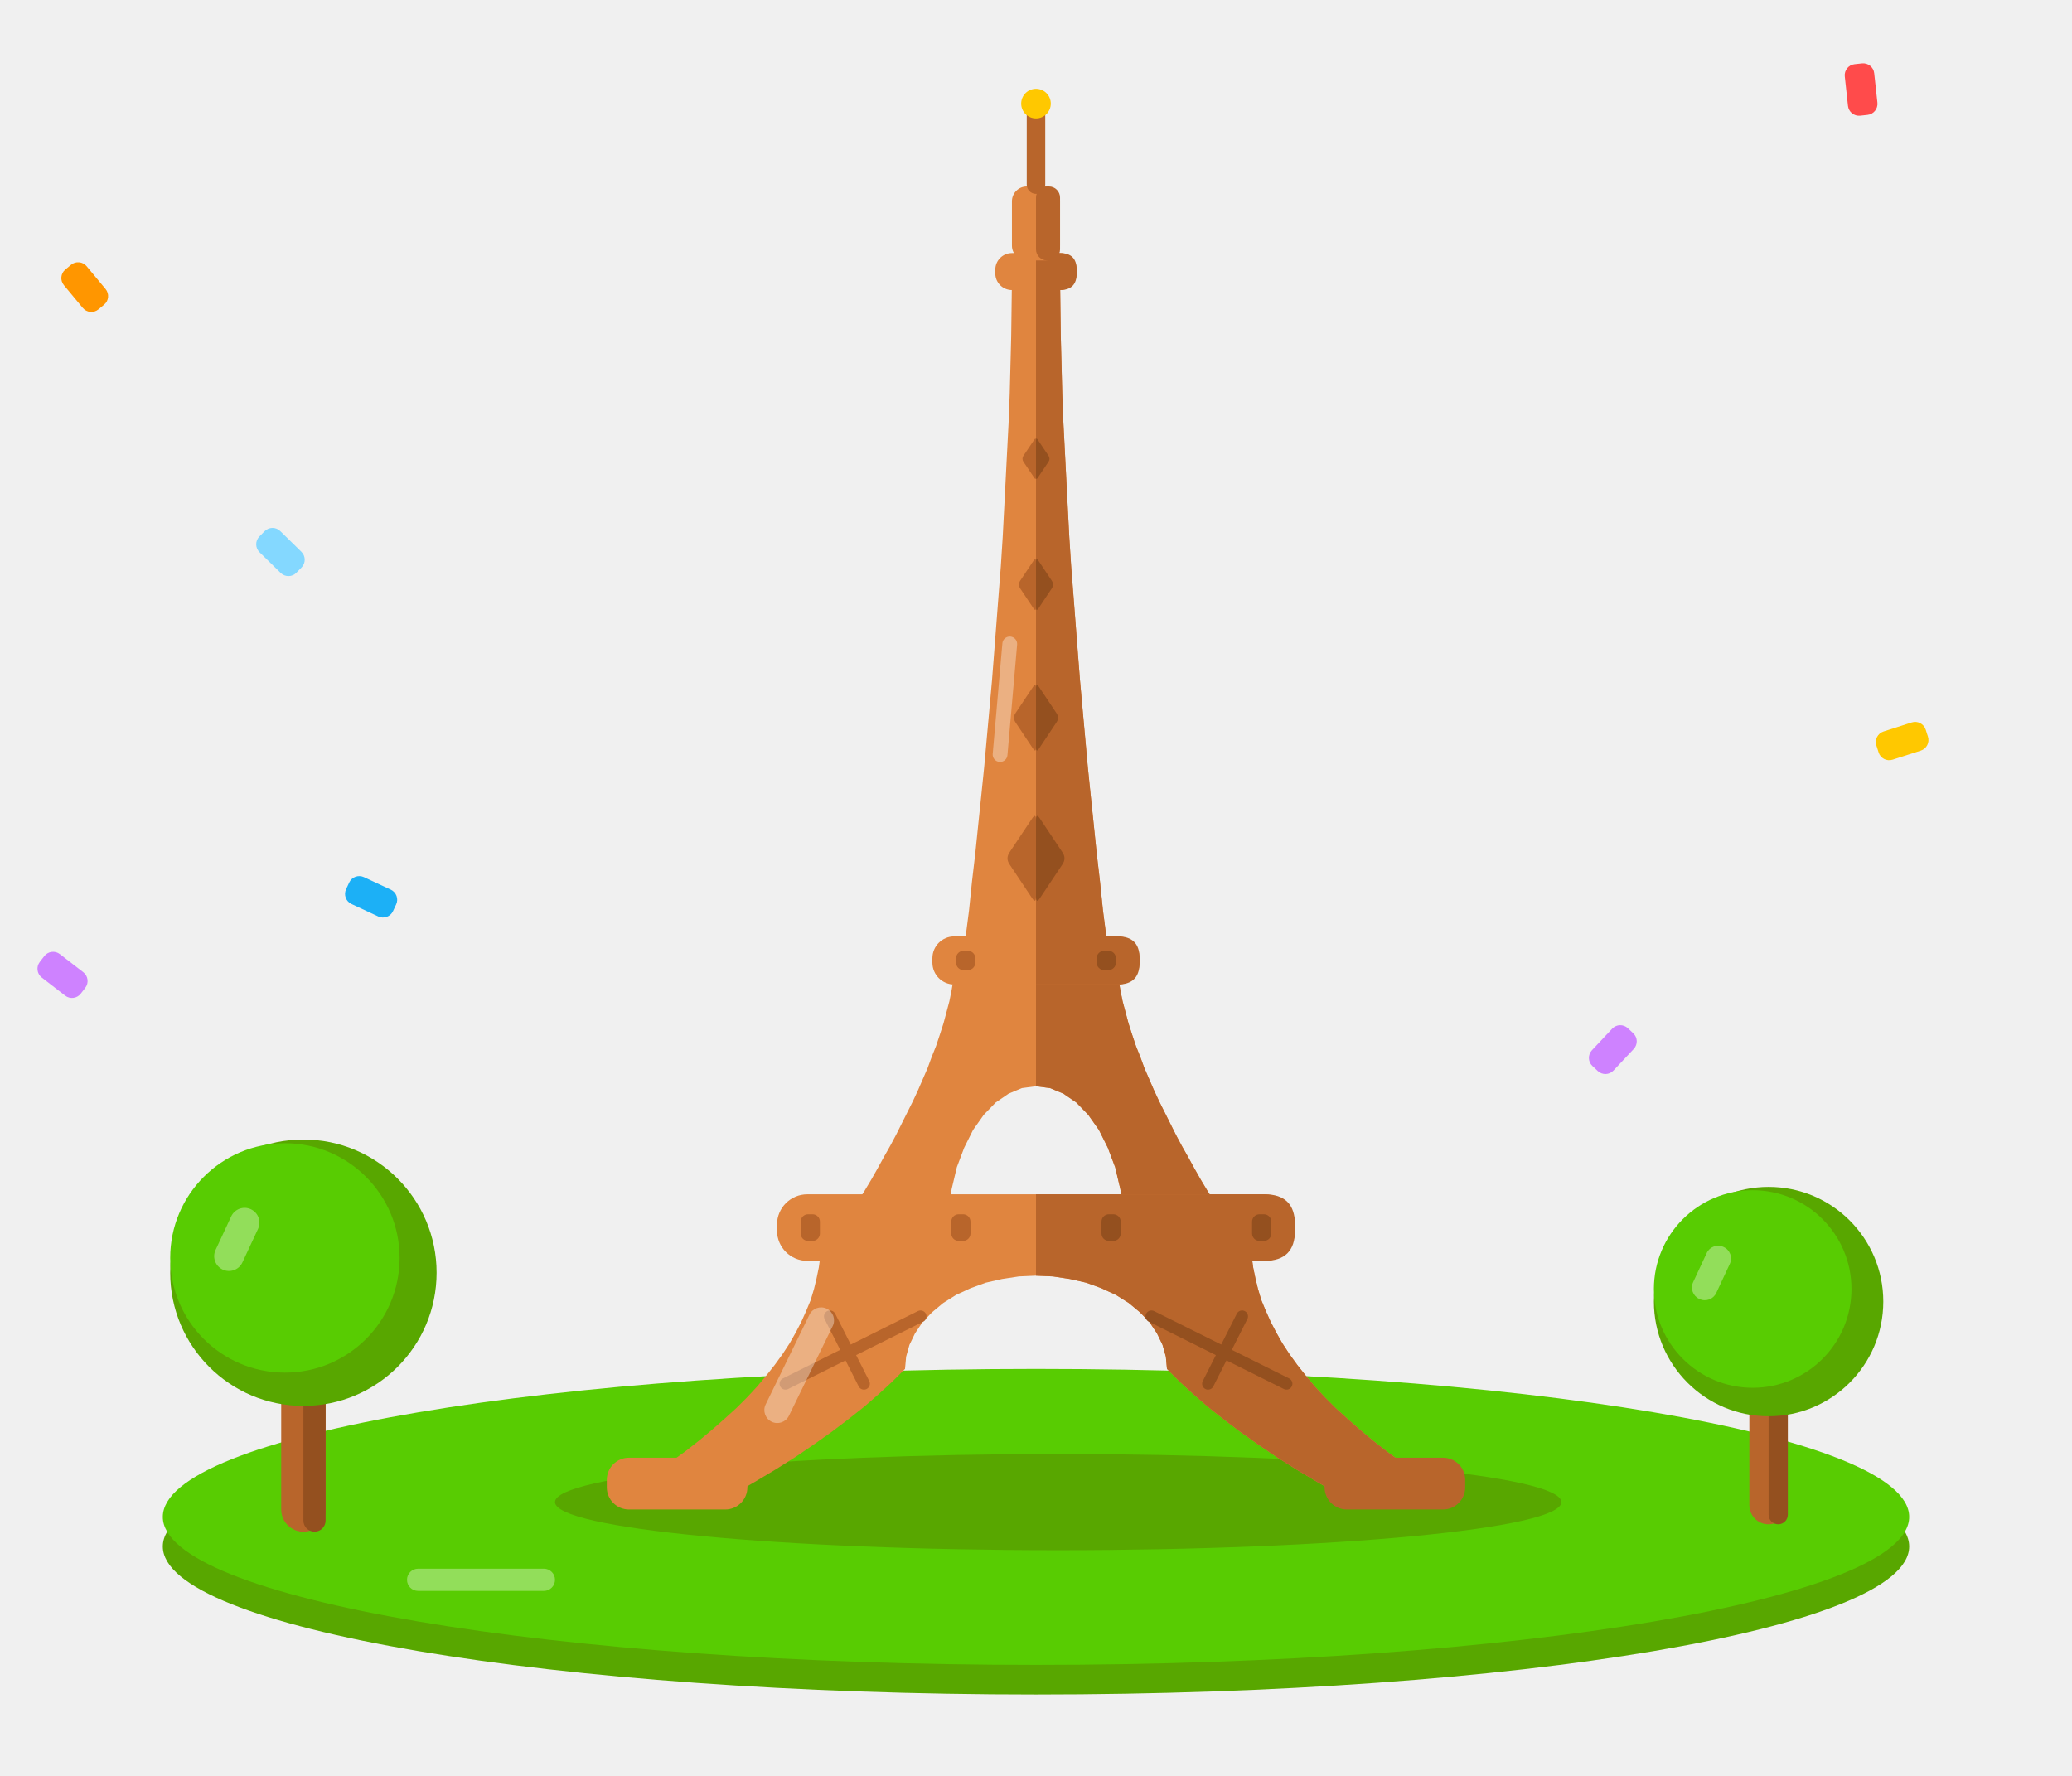
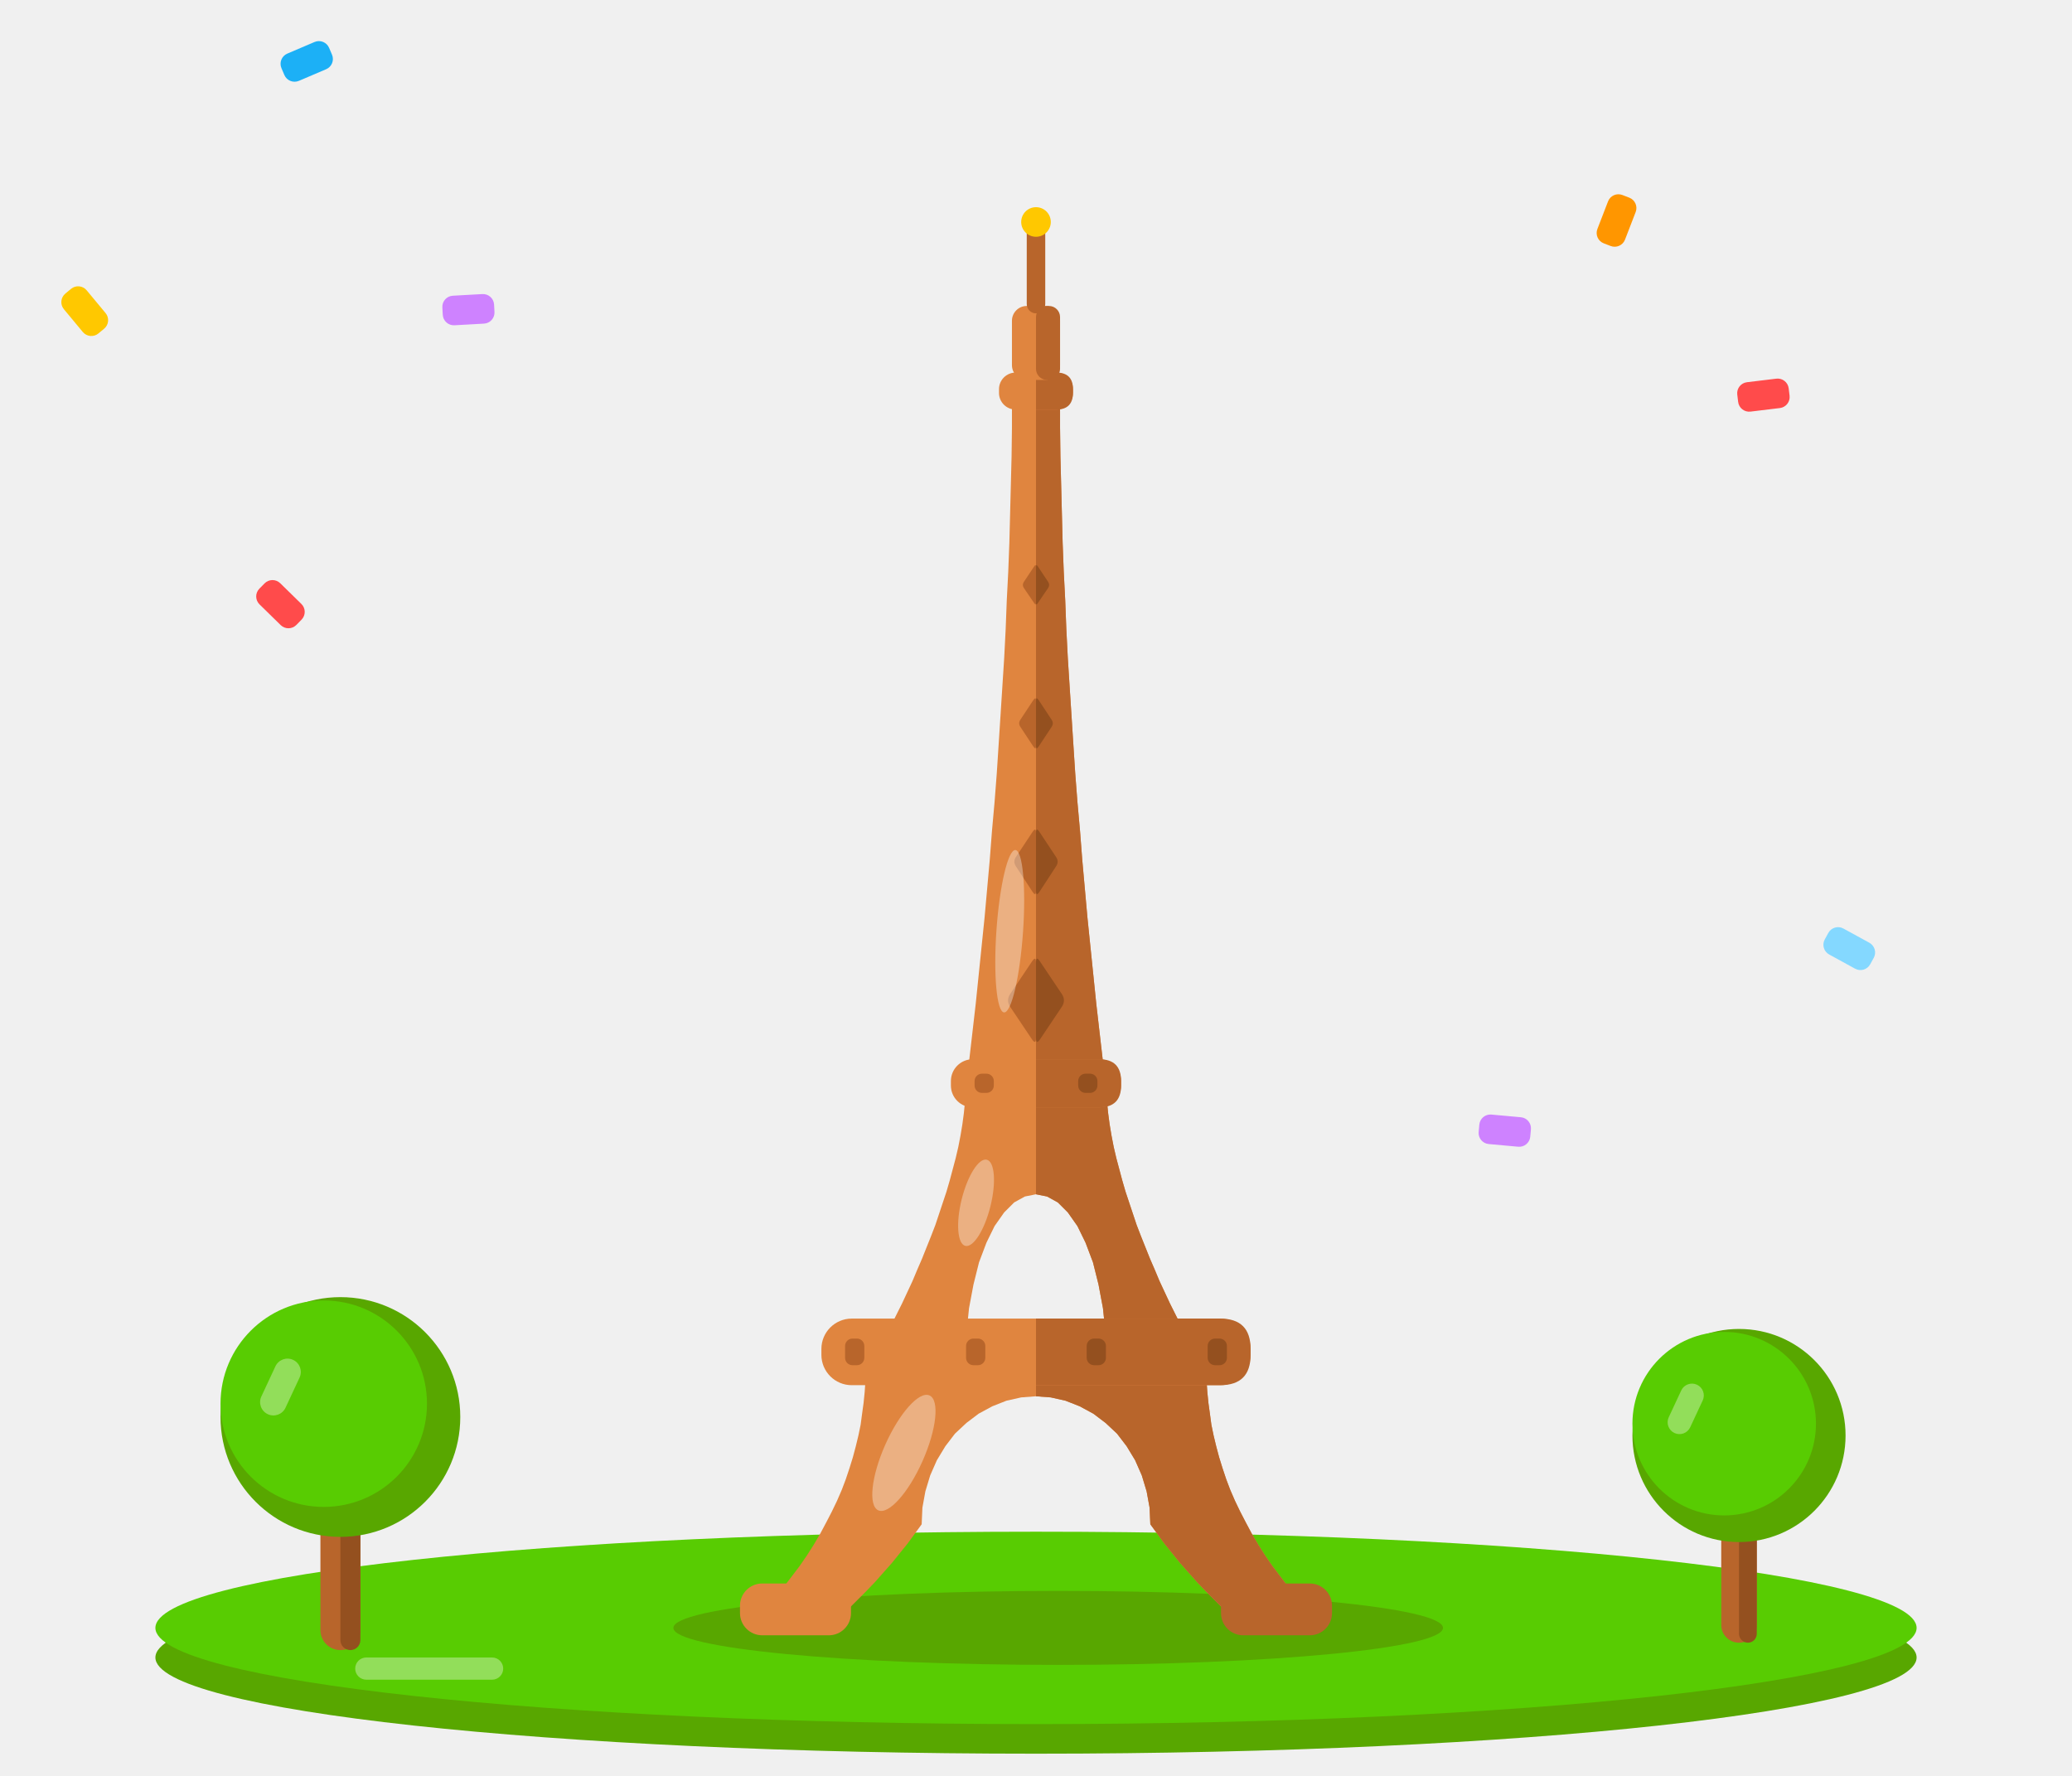
<svg xmlns="http://www.w3.org/2000/svg" viewBox="0 0 560 480" width="560" height="480">
-   <ellipse cx="280" cy="418" rx="236" ry="40" fill="#58A700" />
-   <ellipse cx="280" cy="410" rx="236" ry="40" fill="#58CC02" />
-   <rect x="110" y="424" width="40" height="6" rx="3" fill="#FFFFFF" opacity=".35" />
-   <rect x="76" y="370" width="12" height="44" rx="6" fill="#B8652B" />
-   <rect x="82" y="370" width="6" height="44" rx="3" fill="#94501F" />
-   <circle cx="82" cy="344" r="36" fill="#58A700" />
-   <circle cx="77" cy="340" r="31" fill="#58CC02" />
-   <rect x="60" y="326" width="8" height="18" rx="4" fill="#FFFFFF" transform="rotate(25 64 335)" opacity=".35" />
-   <rect x="472.8" y="374.2" width="10.3" height="37.8" rx="5.2" fill="#B8652B" />
-   <rect x="478" y="374.2" width="5.2" height="37.8" rx="2.6" fill="#94501F" />
-   <circle cx="478" cy="351.8" r="31" fill="#58A700" />
-   <circle cx="473.7" cy="348.4" r="26.7" fill="#58CC02" />
-   <rect x="459.1" y="336.3" width="6.9" height="15.5" rx="3.4" fill="#FFFFFF" transform="rotate(25 462.5 344.1)" opacity=".35" />
-   <ellipse cx="286" cy="406" rx="136" ry="13" fill="#58A700" />
-   <path d="M168 404L172.6 401.1L177 398.1L181.2 395.2L185.2 392.3L188.9 389.4L192.5 386.4L195.8 383.5L199 380.6L201.9 377.7L204.6 374.8L207.1 371.8L209.4 368.9L211.5 366L213.4 363.1L215.1 360.1L216.6 357.2L217.9 354.3L219.1 351.4L220 348.4L220.7 345.5L221.3 342.6L221.7 339.7L221.9 336.7L222 333.8L338 333.8L338.1 336.7L338.3 339.7L338.7 342.6L339.3 345.5L340 348.4L340.9 351.4L342.1 354.3L343.4 357.2L344.9 360.1L346.6 363.1L348.5 366L350.6 368.9L352.9 371.8L355.4 374.8L358.1 377.7L361 380.6L364.2 383.5L367.5 386.4L371.1 389.4L374.8 392.3L378.8 395.2L383 398.1L387.4 401.1L392 404L362 404L356.1 400.6L350.4 397.2L345 393.8L340 390.4L335.2 387L330.7 383.6L326.4 380.2L322.5 376.8L318.8 373.4L315.4 370L315.1 366.7L314.2 363.5L312.7 360.4L310.7 357.4L308.1 354.7L305.1 352.2L301.6 350L297.7 348.2L293.6 346.7L289.2 345.7L284.6 345L280 344.8L275.4 345L270.8 345.7L266.4 346.7L262.3 348.2L258.4 350L254.9 352.2L251.9 354.7L249.3 357.4L247.3 360.4L245.8 363.5L244.9 366.7L244.6 370L241.2 373.4L237.5 376.8L233.6 380.2L229.3 383.6L224.8 387L220 390.4L215 393.8L209.6 397.2L203.9 400.6L198 404Z" fill="#E0853F" />
-   <path d="M280 333.8L338 333.8L338.1 336.7L338.3 339.7L338.7 342.6L339.3 345.5L340 348.4L340.9 351.4L342.1 354.3L343.4 357.2L344.9 360.1L346.6 363.1L348.5 366L350.6 368.9L352.9 371.8L355.4 374.8L358.1 377.7L361 380.6L364.2 383.5L367.5 386.4L371.1 389.4L374.8 392.3L378.8 395.2L383 398.1L387.4 401.1L392 404L362 404L356.1 400.6L350.4 397.2L345 393.8L340 390.4L335.2 387L330.7 383.6L326.4 380.2L322.5 376.8L318.8 373.4L315.4 370L315.1 366.7L314.2 363.5L312.7 360.4L310.7 357.4L308.1 354.7L305.1 352.2L301.6 350L297.7 348.2L293.6 346.7L289.2 345.7L284.6 345L280 344.8L280 344.8Z" fill="#B8652B" />
-   <path d="M226 333.8L228 330.8L229.9 327.8L231.8 324.8L233.7 321.8L235.5 318.8L237.2 315.8L238.9 312.7L240.6 309.7L242.2 306.7L243.7 303.7L245.2 300.7L246.7 297.7L248.1 294.7L249.4 291.7L250.7 288.7L251.8 285.7L253 282.7L254 279.7L255 276.6L255.8 273.6L256.6 270.6L257.2 267.6L257.7 264.6L258 261.6L302 261.6L302.3 264.6L302.8 267.6L303.4 270.6L304.2 273.6L305 276.6L306 279.7L307 282.7L308.2 285.7L309.3 288.7L310.6 291.7L311.9 294.7L313.3 297.7L314.8 300.7L316.3 303.7L317.8 306.7L319.4 309.7L321.1 312.7L322.8 315.8L324.5 318.8L326.3 321.8L328.2 324.8L330.1 327.8L332 330.8L334 333.8L304 333.8L303.7 327.5L302.8 321.4L301.4 315.5L299.4 310.2L297 305.4L294.1 301.3L290.9 298L287.4 295.6L283.8 294.1L280 293.6L276.2 294.1L272.6 295.6L269.1 298L265.9 301.3L263 305.4L260.6 310.2L258.6 315.5L257.2 321.4L256.3 327.5L256 333.8Z" fill="#E0853F" />
-   <path d="M280 261.6L302 261.6L302.3 264.6L302.8 267.6L303.4 270.6L304.2 273.6L305 276.6L306 279.7L307 282.7L308.2 285.7L309.3 288.7L310.6 291.7L311.9 294.7L313.3 297.7L314.8 300.7L316.3 303.7L317.8 306.7L319.4 309.7L321.1 312.7L322.8 315.8L324.5 318.8L326.3 321.8L328.2 324.8L330.1 327.8L332 330.8L334 333.8L304 333.8L303.7 327.5L302.8 321.4L301.4 315.5L299.4 310.2L297 305.4L294.1 301.3L290.9 298L287.4 295.6L283.8 294.1L280 293.6L280 293.6Z" fill="#B8652B" />
-   <path d="M260 261.6L260.9 253.8L261.9 246.1L262.7 238.3L263.6 230.6L264.4 222.8L265.2 215.1L266 207.3L266.7 199.5L267.4 191.8L268.1 184L268.7 176.3L269.3 168.5L269.9 160.7L270.5 153L271 145.2L271.4 137.5L271.8 129.7L272.2 121.9L272.6 114.2L272.9 106.4L273.1 98.7L273.3 90.9L273.4 83.2L273.5 75.4L286.5 75.4L286.6 83.2L286.7 90.9L286.9 98.7L287.1 106.4L287.4 114.2L287.8 121.9L288.2 129.7L288.6 137.5L289 145.2L289.5 153L290.1 160.7L290.7 168.5L291.3 176.3L291.9 184L292.6 191.8L293.3 199.5L294 207.3L294.8 215.1L295.6 222.8L296.4 230.6L297.3 238.3L298.1 246.1L299.1 253.8L300 261.6Z" fill="#E0853F" />
-   <path d="M280 261.6L280 75.4L286.5 75.4L286.6 83.2L286.7 90.9L286.9 98.7L287.1 106.4L287.4 114.2L287.8 121.9L288.2 129.7L288.6 137.5L289 145.2L289.5 153L290.1 160.7L290.7 168.5L291.3 176.3L291.9 184L292.6 191.8L293.3 199.5L294 207.3L294.8 215.1L295.6 222.8L296.4 230.6L297.3 238.3L298.1 246.1L299.1 253.8L300 261.6Z" fill="#B8652B" />
-   <path d="M272.9 233.7Q271.7 232 272.9 230.3L278.9 221.3Q280 219.6 280 221.7L280 242.3Q280 244.4 278.9 242.7Z" fill="#B8652B" />
-   <path d="M280 221.7Q280 219.6 281.1 221.3L287.1 230.3Q288.3 232 287.1 233.7L281.1 242.7Q280 244.4 280 242.3Z" fill="#94501F" />
-   <path d="M274.5 195.3Q273.6 194 274.5 192.7L279.1 185.8Q280 184.4 280 186L280 202Q280 203.6 279.1 202.2Z" fill="#B8652B" />
-   <path d="M280 186Q280 184.4 280.9 185.8L285.5 192.7Q286.4 194 285.5 195.3L280.9 202.2Q280 203.6 280 202Z" fill="#94501F" />
-   <path d="M275.7 159Q275.1 158 275.7 157L279.3 151.6Q280 150.6 280 151.8L280 164.2Q280 165.4 279.3 164.4Z" fill="#B8652B" />
-   <path d="M280 151.8Q280 150.6 280.7 151.6L284.3 157Q284.9 158 284.3 159L280.7 164.4Q280 165.4 280 164.2Z" fill="#94501F" />
-   <path d="M276.6 124.8Q276.1 124 276.6 123.2L279.5 118.9Q280 118.1 280 119.1L280 128.9Q280 129.9 279.5 129.1Z" fill="#B8652B" />
-   <path d="M280 119.1Q280 118.1 280.5 118.9L283.4 123.2Q283.9 124 283.4 124.8L280.5 129.1Q280 129.9 280 128.9Z" fill="#94501F" />
-   <path d="M224.3 355.8L233.5 374" fill="none" stroke="#B8652B" stroke-width="3.2" stroke-linecap="round" stroke-linejoin="round" />
-   <path d="M248.8 355.8L212.3 374" fill="none" stroke="#B8652B" stroke-width="3.2" stroke-linecap="round" stroke-linejoin="round" />
-   <path d="M311.2 355.8L347.7 374" fill="none" stroke="#94501F" stroke-width="3.2" stroke-linecap="round" stroke-linejoin="round" />
-   <path d="M335.7 355.8L326.5 374" fill="none" stroke="#94501F" stroke-width="3.2" stroke-linecap="round" stroke-linejoin="round" />
-   <rect x="210" y="322.8" width="140" height="18" rx="8.2" fill="#E0853F" />
-   <path d="M280 322.8L341.8 322.8Q350 322.8 350 331L350 332.6Q350 340.8 341.8 340.8L280 340.8Z" fill="#B8652B" />
-   <rect x="216.4" y="328.2" width="5.2" height="7.2" rx="2" fill="#B8652B" />
-   <rect x="257.1" y="328.2" width="5.2" height="7.2" rx="2" fill="#B8652B" />
-   <rect x="297.7" y="328.2" width="5.2" height="7.2" rx="2" fill="#94501F" />
-   <rect x="338.4" y="328.2" width="5.2" height="7.2" rx="2" fill="#94501F" />
-   <rect x="252" y="253.1" width="56" height="13" rx="5.9" fill="#E0853F" />
-   <path d="M280 253.1L302.1 253.1Q308 253.1 308 259L308 260.2Q308 266.1 302.1 266.1L280 266.1Z" fill="#B8652B" />
-   <rect x="258.4" y="257" width="5.2" height="5.2" rx="2" fill="#B8652B" />
-   <rect x="296.4" y="257" width="5.2" height="5.2" rx="2" fill="#94501F" />
-   <rect x="269" y="68.4" width="22" height="10" rx="4.5" fill="#E0853F" />
-   <path d="M280 68.4L286.5 68.4Q291 68.4 291 72.9L291 73.9Q291 78.4 286.5 78.4L280 78.4Z" fill="#B8652B" />
-   <rect x="273.5" y="50.4" width="13" height="20" rx="4" fill="#E0853F" />
-   <rect x="280" y="50.4" width="6.5" height="20" rx="3" fill="#B8652B" />
-   <rect x="277.5" y="28" width="5" height="24.4" rx="2.5" fill="#B8652B" />
-   <circle cx="280" cy="28" r="4" fill="#FFC800" />
-   <rect x="164" y="394" width="38" height="14" rx="6" fill="#E0853F" />
-   <rect x="358" y="394" width="38" height="14" rx="6" fill="#B8652B" />
-   <rect x="212.5" y="352" width="7" height="34" rx="3.5" fill="#FFFFFF" transform="rotate(26 216 369)" opacity=".35" />
-   <rect x="269.6" y="172" width="4" height="34" rx="2" fill="#FFFFFF" transform="rotate(5 271.6 189)" opacity=".35" />
-   <rect x="428.9" y="279.7" width="14" height="8" rx="3" fill="#CE82FF" transform="rotate(133.2 435.9 283.7)" />
-   <rect x="496" y="20.2" width="14" height="8" rx="3" fill="#FF4B4B" transform="rotate(83.8 503 24.2)" />
-   <rect x="507.1" y="196.3" width="14" height="8" rx="3" fill="#FFC800" transform="rotate(162.2 514.1 200.3)" />
-   <rect x="68.8" y="145.2" width="14" height="8" rx="3" fill="#84D8FF" transform="rotate(44.4 75.8 149.2)" />
-   <rect x="15.9" y="73.6" width="14" height="8" rx="3" fill="#FF9600" transform="rotate(50.3 22.9 77.6)" />
-   <rect x="93.3" y="238.4" width="14" height="8" rx="3" fill="#1CB0F6" transform="rotate(25 100.3 242.4)" />
-   <rect x="9.9" y="259.5" width="14" height="8" rx="3" fill="#CE82FF" transform="rotate(37.7 16.9 263.5)" />
+   <ellipse cx="280" cy="448" rx="238" ry="26" fill="#58A700" />
+   <ellipse cx="280" cy="440" rx="238" ry="26" fill="#58CC02" />
+   <rect x="96" y="448" width="40" height="6" rx="3" fill="#FFFFFF" opacity=".35" />
+   <rect x="86.6" y="406.4" width="10.8" height="39.6" rx="5.4" fill="#B8652B" />
+   <rect x="92" y="406.4" width="5.4" height="39.6" rx="2.7" fill="#94501F" />
+   <circle cx="92" cy="383" r="32.4" fill="#58A700" />
+   <circle cx="87.5" cy="379.4" r="27.9" fill="#58CC02" />
+   <rect x="72.2" y="366.8" width="7.2" height="16.2" rx="3.6" fill="#FFFFFF" transform="rotate(25 75.8 374.9)" opacity=".35" />
+   <rect x="465.2" y="408.8" width="9.6" height="35.2" rx="4.8" fill="#B8652B" />
+   <rect x="470" y="408.8" width="4.8" height="35.2" rx="2.4" fill="#94501F" />
+   <circle cx="470" cy="388" r="28.8" fill="#58A700" />
+   <circle cx="466" cy="384.8" r="24.8" fill="#58CC02" />
+   <rect x="452.4" y="373.6" width="6.4" height="14.4" rx="3.2" fill="#FFFFFF" transform="rotate(25 455.6 380.8)" opacity=".35" />
+   <ellipse cx="286" cy="440" rx="104" ry="10" fill="#58A700" />
+   <path d="M204 438L206.7 435.1L209.2 432.1L211.6 429.2L213.9 426.2L216.1 423.3L218.1 420.4L220 417.4L221.7 414.5L223.3 411.5L224.8 408.6L226.2 405.7L227.5 402.7L228.6 399.8L229.6 396.8L230.5 393.9L231.3 390.9L232 388L232.6 385.1L233 382.1L233.4 379.2L233.7 376.2L233.9 373.3L234 370.4L234 367.4L326 367.4L326 370.4L326.1 373.3L326.3 376.2L326.6 379.2L327 382.1L327.4 385.1L328 388L328.7 390.9L329.5 393.9L330.4 396.8L331.4 399.8L332.5 402.7L333.8 405.7L335.2 408.6L336.7 411.5L338.3 414.5L340 417.4L341.9 420.4L343.9 423.3L346.1 426.2L348.4 429.2L350.8 432.1L353.3 435.1L356 438L334 438L331.2 435.4L328.6 432.8L326 430.2L323.5 427.6L321.2 425L318.9 422.4L316.8 419.8L314.7 417.2L312.8 414.6L310.9 412L310.7 407.5L309.9 403.1L308.6 398.8L306.8 394.7L304.5 390.9L301.9 387.5L298.8 384.6L295.5 382.1L291.8 380.1L288 378.6L284 377.7L280 377.4L276 377.7L272 378.6L268.2 380.1L264.5 382.1L261.2 384.6L258.1 387.5L255.5 390.9L253.2 394.7L251.4 398.8L250.1 403.1L249.3 407.5L249.1 412L247.2 414.6L245.3 417.2L243.2 419.8L241.1 422.4L238.8 425L236.5 427.6L234 430.2L231.4 432.8L228.8 435.4L226 438Z" fill="#E0853F" />
+   <path d="M280 367.4L326 367.4L326 370.4L326.1 373.3L326.3 376.2L326.6 379.2L327 382.1L327.4 385.1L328 388L328.7 390.9L329.5 393.9L330.4 396.8L331.4 399.8L332.5 402.7L333.8 405.7L335.2 408.6L336.7 411.5L338.3 414.5L340 417.4L341.9 420.4L343.9 423.3L346.1 426.2L348.4 429.2L350.8 432.1L353.3 435.1L356 438L334 438L331.2 435.4L328.6 432.8L326 430.2L323.5 427.6L321.2 425L318.9 422.4L316.8 419.8L314.7 417.2L312.8 414.6L310.9 412L310.7 407.5L309.9 403.1L308.6 398.8L306.8 394.7L304.5 390.9L301.9 387.5L298.8 384.6L295.5 382.1L291.8 380.1L288 378.6L284 377.7L280 377.4L280 377.4Z" fill="#B8652B" />
+   <path d="M236 367.4L237.6 364.4L239.2 361.4L240.8 358.3L242.3 355.3L243.8 352.3L245.2 349.3L246.6 346.3L247.9 343.2L249.2 340.2L250.4 337.2L251.6 334.2L252.8 331.1L253.8 328.1L254.8 325.1L255.8 322.1L256.7 319L257.5 316L258.3 313L259 310L259.6 306.9L260.1 303.9L260.5 300.9L260.8 297.9L261 294.8L299 294.8L299.2 297.9L299.5 300.9L299.9 303.9L300.4 306.9L301 310L301.7 313L302.5 316L303.3 319L304.2 322.1L305.2 325.1L306.2 328.1L307.2 331.1L308.4 334.2L309.6 337.2L310.8 340.2L312.1 343.2L313.4 346.3L314.8 349.3L316.2 352.3L317.7 355.3L319.2 358.3L320.8 361.4L322.4 364.4L324 367.4L299 367.4L298.8 360.4L298.1 353.6L296.9 347.2L295.4 341.2L293.4 335.9L291.2 331.4L288.6 327.7L285.9 325L283 323.4L280 322.8L277 323.4L274.1 325L271.4 327.7L268.8 331.4L266.6 335.9L264.6 341.2L263.1 347.2L261.9 353.6L261.2 360.4L261 367.4Z" fill="#E0853F" />
+   <path d="M280 294.8L299 294.8L299.2 297.9L299.5 300.9L299.9 303.9L300.4 306.9L301 310L301.7 313L302.5 316L303.3 319L304.2 322.1L305.2 325.1L306.2 328.1L307.2 331.1L308.4 334.2L309.6 337.2L310.8 340.2L312.1 343.2L313.4 346.3L314.8 349.3L316.2 352.3L317.7 355.3L319.2 358.3L320.8 361.4L322.4 364.4L324 367.4L299 367.4L298.8 360.4L298.1 353.6L296.9 347.2L295.4 341.2L293.4 335.9L291.2 331.4L288.6 327.7L285.9 325L283 323.4L280 322.8L280 322.8Z" fill="#B8652B" />
+   <path d="M261 294.8L261.9 287L262.8 279.2L263.7 271.4L264.5 263.6L265.3 255.8L266.1 248L266.8 240.2L267.5 232.4L268.1 224.6L268.8 216.8L269.4 209L269.9 201.3L270.4 193.5L270.9 185.7L271.4 177.9L271.8 170.1L272.1 162.3L272.5 154.5L272.8 146.7L273 138.9L273.2 131.1L273.4 123.3L273.5 115.5L273.5 107.7L286.5 107.7L286.5 115.5L286.6 123.3L286.8 131.1L287 138.9L287.2 146.7L287.5 154.5L287.9 162.3L288.2 170.1L288.6 177.9L289.1 185.7L289.6 193.5L290.1 201.3L290.6 209L291.2 216.8L291.9 224.6L292.5 232.4L293.2 240.2L293.9 248L294.7 255.8L295.5 263.6L296.3 271.4L297.2 279.2L298.1 287L299 294.8Z" fill="#E0853F" />
+   <path d="M280 294.8L280 107.7L286.5 107.7L286.5 115.5L286.6 123.3L286.8 131.1L287 138.9L287.2 146.7L287.5 154.5L287.9 162.3L288.2 170.1L288.6 177.9L289.1 185.7L289.6 193.5L290.1 201.3L290.6 209L291.2 216.8L291.9 224.6L292.5 232.4L293.2 240.2L293.9 248L294.7 255.8L295.5 263.6L296.3 271.4L297.2 279.2L298.1 287L299 294.8Z" fill="#B8652B" />
+   <path d="M273 272.1Q271.9 270.4 273 268.7L278.9 259.9Q280 258.2 280 260.2L280 280.5Q280 282.5 278.9 280.9Z" fill="#B8652B" />
+   <path d="M280 260.2Q280 258.2 281.1 259.9L287 268.7Q288.1 270.4 287 272.1L281.1 280.9Q280 282.5 280 280.5Z" fill="#94501F" />
+   <path d="M274.6 234.2Q273.7 232.9 274.6 231.6L279.1 224.8Q280 223.5 280 225.1L280 240.8Q280 242.4 279.1 241.1Z" fill="#B8652B" />
+   <path d="M280 225.1Q280 223.5 280.9 224.8L285.4 231.6Q286.3 232.9 285.4 234.2L280.9 241.1Q280 242.4 280 240.8Z" fill="#94501F" />
+   <path d="M275.8 196.5Q275.1 195.5 275.8 194.5L279.3 189.2Q280 188.2 280 189.4L280 201.6Q280 202.8 279.3 201.8Z" fill="#B8652B" />
+   <path d="M280 189.4Q280 188.2 280.7 189.2L284.2 194.5Q284.9 195.5 284.2 196.5L280.7 201.8Q280 202.8 280 201.6Z" fill="#94501F" />
+   <path d="M276.7 158.9Q276.2 158.1 276.7 157.3L279.5 153.1Q280 152.3 280 153.3L280 162.9Q280 163.8 279.5 163Z" fill="#B8652B" />
+   <path d="M280 153.3Q280 152.3 280.5 153.1L283.3 157.3Q283.8 158.1 283.3 158.9L280.5 163Q280 163.8 280 162.9Z" fill="#94501F" />
+   <rect x="222" y="356.4" width="116" height="18" rx="8.2" fill="#E0853F" />
+   <path d="M280 356.4L329.8 356.4Q338 356.4 338 364.6L338 366.2Q338 374.4 329.8 374.4L280 374.4Z" fill="#B8652B" />
+   <rect x="228.4" y="361.8" width="5.2" height="7.2" rx="2" fill="#B8652B" />
+   <rect x="261.1" y="361.8" width="5.2" height="7.2" rx="2" fill="#B8652B" />
+   <rect x="293.7" y="361.8" width="5.2" height="7.2" rx="2" fill="#94501F" />
+   <rect x="326.4" y="361.8" width="5.2" height="7.2" rx="2" fill="#94501F" />
+   <rect x="257" y="286.3" width="46" height="13" rx="5.9" fill="#E0853F" />
+   <path d="M280 286.3L297.1 286.3Q303 286.3 303 292.2L303 293.4Q303 299.3 297.1 299.3L280 299.3Z" fill="#B8652B" />
+   <rect x="263.4" y="290.2" width="5.2" height="5.2" rx="2" fill="#B8652B" />
+   <rect x="291.4" y="290.2" width="5.2" height="5.2" rx="2" fill="#94501F" />
+   <rect x="270" y="100.7" width="20" height="10" rx="4.5" fill="#E0853F" />
+   <path d="M280 100.7L285.5 100.7Q290 100.7 290 105.2L290 106.1Q290 110.7 285.5 110.7L280 110.7Z" fill="#B8652B" />
+   <rect x="273.5" y="82.7" width="13" height="20" rx="4" fill="#E0853F" />
+   <rect x="280" y="82.7" width="6.5" height="20" rx="3" fill="#B8652B" />
+   <rect x="277.5" y="60" width="5" height="24.7" rx="2.5" fill="#B8652B" />
+   <circle cx="280" cy="60" r="4" fill="#FFC800" />
+   <rect x="200" y="428" width="30" height="14" rx="6" fill="#E0853F" />
+   <rect x="330" y="428" width="30" height="14" rx="6" fill="#B8652B" />
+   <ellipse cx="244.3" cy="392.7" rx="5.5" ry="17" fill="#FFFFFF" transform="rotate(24 244.3 392.7)" opacity=".35" />
+   <ellipse cx="272.9" cy="251.7" rx="3.6" ry="22" fill="#FFFFFF" transform="rotate(4 272.9 251.7)" opacity=".35" />
+   <ellipse cx="263.8" cy="325.1" rx="4" ry="12" fill="#FFFFFF" transform="rotate(14 263.8 325.1)" opacity=".35" />
+   <rect x="399.7" y="301.6" width="14" height="8" rx="3" fill="#CE82FF" transform="rotate(5.2 406.7 305.6)" />
+   <rect x="68.8" y="159.3" width="14" height="8" rx="3" fill="#FF4B4B" transform="rotate(44.4 75.8 163.3)" />
+   <rect x="15.9" y="80.1" width="14" height="8" rx="3" fill="#FFC800" transform="rotate(50.3 22.9 84.1)" />
+   <rect x="492.8" y="252.4" width="14" height="8" rx="3" fill="#84D8FF" transform="rotate(28.7 499.8 256.4)" />
+   <rect x="429.9" y="55.6" width="14" height="8" rx="3" fill="#FF9600" transform="rotate(111.1 436.9 59.6)" />
+   <rect x="75.9" y="12.6" width="14" height="8" rx="3" fill="#1CB0F6" transform="rotate(156.9 82.9 16.6)" />
+   <rect x="119.6" y="79.7" width="14" height="8" rx="3" fill="#CE82FF" transform="rotate(176.8 126.6 83.7)" />
+   <rect x="469.6" y="102.8" width="14" height="8" rx="3" fill="#FF4B4B" transform="rotate(173.1 476.6 106.8)" />
</svg>
